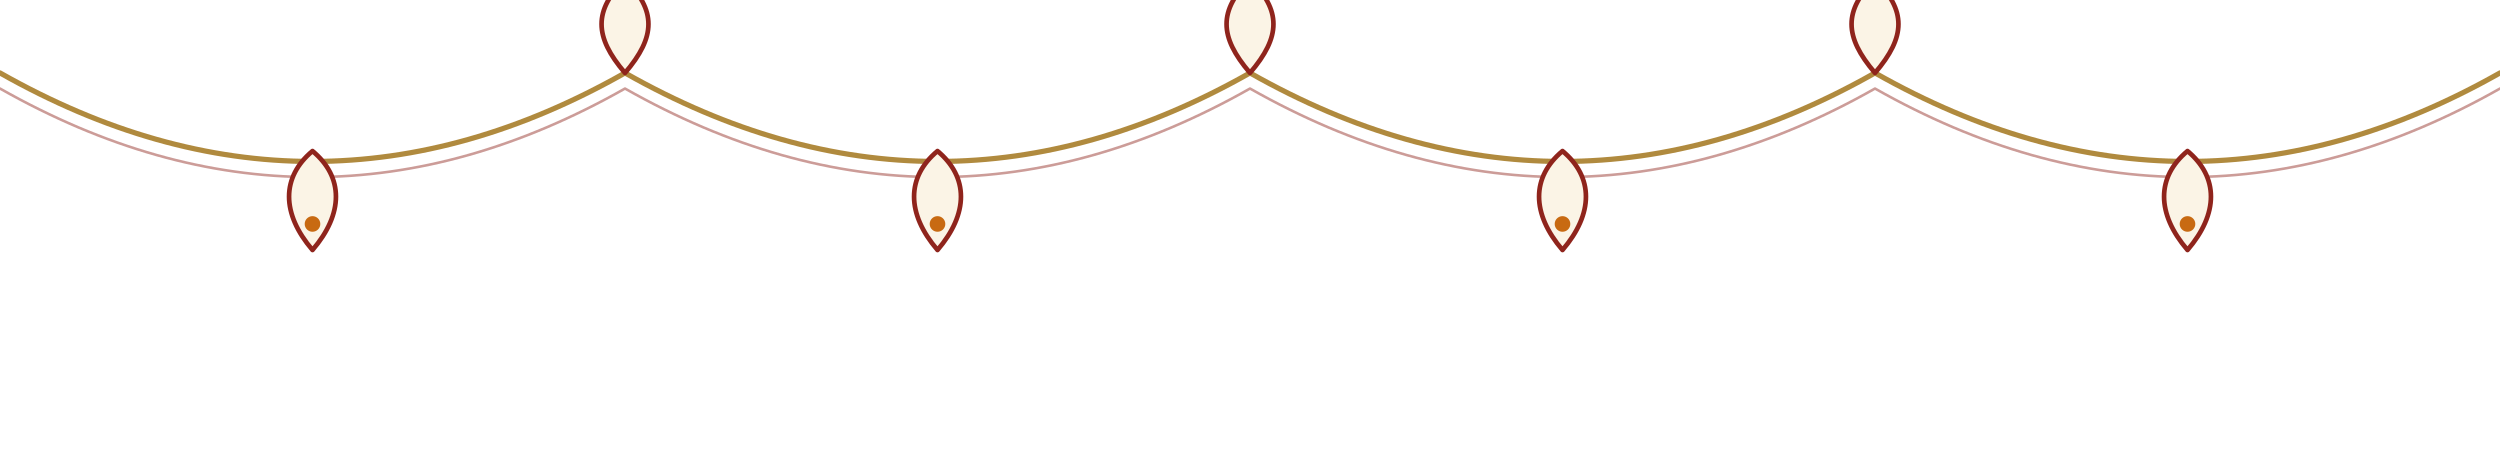
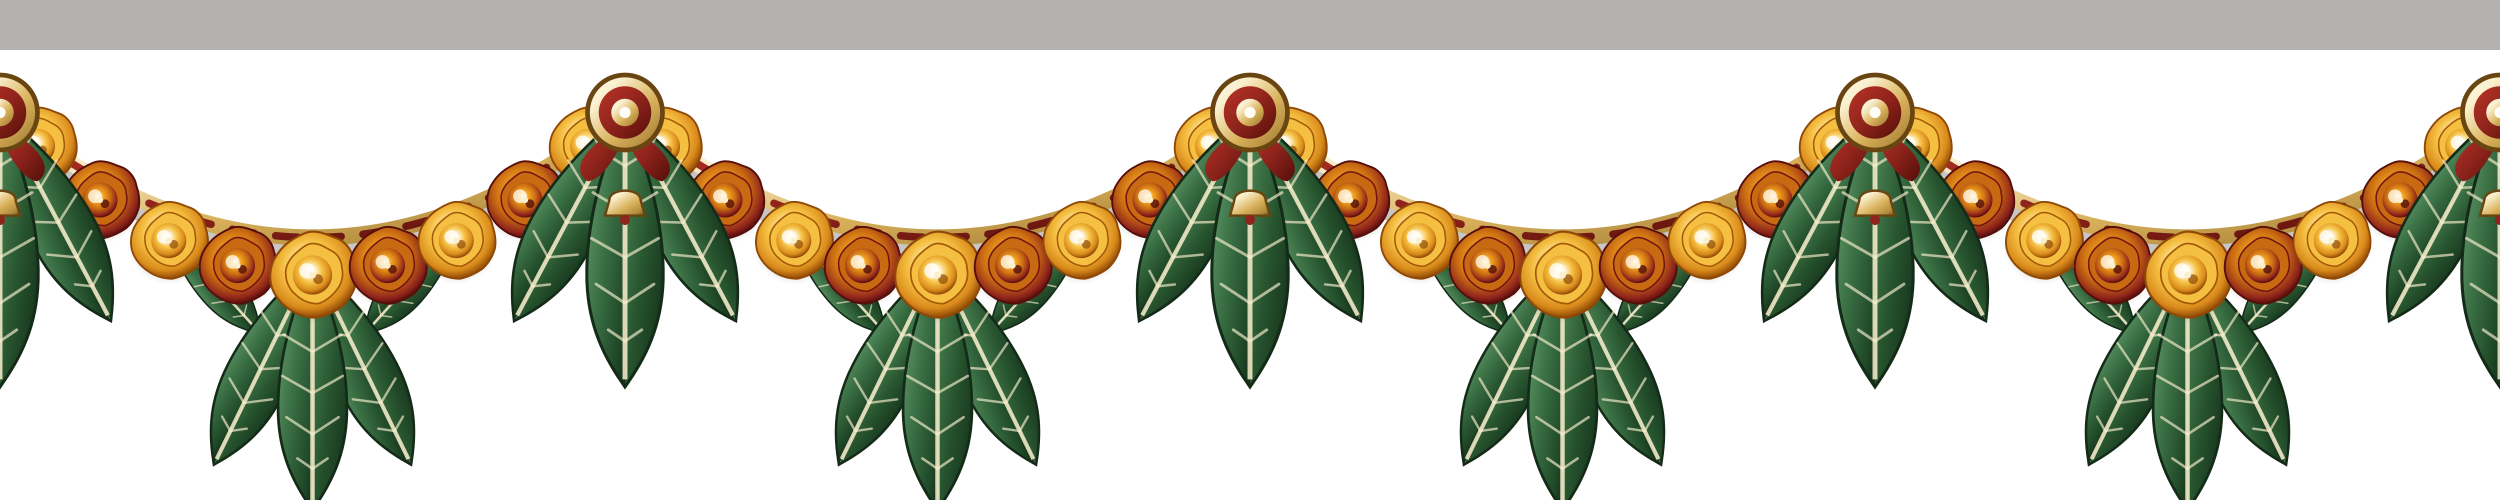
- <svg xmlns="http://www.w3.org/2000/svg" viewBox="0 0 960 180" preserveAspectRatio="none" aria-hidden="true">
-   <g fill="none" stroke-linecap="round" stroke-linejoin="round">
-     <path d="M0 28Q120 96 240 28Q360 96 480 28Q600 96 720 28Q840 96 960 28" stroke="#B08A3E" stroke-width="2" />
-     <path d="M0 34Q120 102 240 34Q360 102 480 34Q600 102 720 34Q840 102 960 34" stroke="#8F241C" stroke-width="1" stroke-opacity="0.45" />
-     <g fill="#FBF4E6" stroke="#8F241C" stroke-width="1.8">
-       <path d="M120 96C108 82 108 68 120 58C132 68 132 82 120 96Z" />
-       <path d="M240 28C228 14 228 4 240 -8C252 4 252 14 240 28Z" />
-       <path d="M360 96C348 82 348 68 360 58C372 68 372 82 360 96Z" />
-       <path d="M480 28C468 14 468 4 480 -8C492 4 492 14 480 28Z" />
-       <path d="M600 96C588 82 588 68 600 58C612 68 612 82 600 96Z" />
-       <path d="M720 28C708 14 708 4 720 -8C732 4 732 14 720 28Z" />
-       <path d="M840 96C828 82 828 68 840 58C852 68 852 82 840 96Z" />
+ <svg xmlns="http://www.w3.org/2000/svg" xmlns:xlink="http://www.w3.org/1999/xlink" viewBox="0 0 400 80" width="400" height="80" fill="none" xml:space="preserve">
+   <defs>
+     <radialGradient id="mrgGoldPetal" cx="45%" cy="40%" r="60%">
+       <stop offset="0%" stop-color="#FFFFFF" />
+       <stop offset="20%" stop-color="#FFF5D6" />
+       <stop offset="50%" stop-color="#F5C042" />
+       <stop offset="82%" stop-color="#D98A1B" />
+       <stop offset="100%" stop-color="#8F4805" />
+     </radialGradient>
+     <radialGradient id="mrgOrangePetal" cx="45%" cy="40%" r="60%">
+       <stop offset="0%" stop-color="#FFF2D6" />
+       <stop offset="25%" stop-color="#F5A623" />
+       <stop offset="60%" stop-color="#C86A12" />
+       <stop offset="88%" stop-color="#8F241C" />
+       <stop offset="100%" stop-color="#550E09" />
+     </radialGradient>
+     <linearGradient id="leafGradLeft" x1="0%" y1="0%" x2="100%" y2="100%">
+       <stop offset="0%" stop-color="#6FA879" />
+       <stop offset="45%" stop-color="#3D7347" />
+       <stop offset="85%" stop-color="#1E4726" />
+       <stop offset="100%" stop-color="#142B18" />
+     </linearGradient>
+     <linearGradient id="leafGradRight" x1="0%" y1="0%" x2="100%" y2="100%">
+       <stop offset="0%" stop-color="#508A59" />
+       <stop offset="50%" stop-color="#285630" />
+       <stop offset="90%" stop-color="#15331B" />
+       <stop offset="100%" stop-color="#0D1F10" />
+     </linearGradient>
+     <linearGradient id="toranGold" x1="0%" y1="0%" x2="100%" y2="100%">
+       <stop offset="0%" stop-color="#FFFDF7" />
+       <stop offset="25%" stop-color="#FAF0CE" />
+       <stop offset="60%" stop-color="#D9B15B" />
+       <stop offset="85%" stop-color="#B08A3E" />
+       <stop offset="100%" stop-color="#694611" />
+     </linearGradient>
+     <linearGradient id="toranCrimson" x1="0%" y1="0%" x2="100%" y2="100%">
+       <stop offset="0%" stop-color="#BA3327" />
+       <stop offset="50%" stop-color="#8F241C" />
+       <stop offset="100%" stop-color="#550E09" />
+     </linearGradient>
+     <radialGradient id="blossomShadow" cx="50%" cy="50%" r="50%">
+       <stop offset="0%" stop-color="#24201D" stop-opacity="0.45" />
+       <stop offset="65%" stop-color="#24201D" stop-opacity="0.16" />
+       <stop offset="100%" stop-color="#24201D" stop-opacity="0" />
+     </radialGradient>
+     <g id="mangoLeafSingle">
+       <path d="M 0,0 C -2.6,6 -5.2,14 -5,22 C -4.8,28 -2.8,32 0,36 Z" fill="url(#leafGradLeft)" />
+       <path d="M 0,0 C 2.6,6 5.2,14 5,22 C 4.8,28 2.8,32 0,36 Z" fill="url(#leafGradRight)" />
+       <path d="M 0,0 C -2.6,6 -5.2,14 -5,22 C -4.8,28 -2.8,32 0,36 C 2.8,32 4.8,28 5,22 C 5.2,14 2.6,6 0,0 Z" stroke="#142B18" stroke-width="0.4" fill="none" />
+       <line x1="0" y1="1" x2="0" y2="35" stroke="#FAF0CE" stroke-width="0.65" opacity="0.85" />
+       <g stroke="#FAF0CE" stroke-width="0.38" stroke-linecap="round" opacity="0.65" fill="none">
+         <line x1="0" y1="7" x2="-3.2" y2="5" />
+         <line x1="0" y1="7" x2="3.2" y2="5" />
+         <line x1="0" y1="13" x2="-4.2" y2="10.5" />
+         <line x1="0" y1="13" x2="4.2" y2="10.5" />
+         <line x1="0" y1="19" x2="-4.4" y2="16.5" />
+         <line x1="0" y1="19" x2="4.4" y2="16.5" />
+         <line x1="0" y1="25" x2="-3.8" y2="22.5" />
+         <line x1="0" y1="25" x2="3.8" y2="22.5" />
+         <line x1="0" y1="30" x2="-2.2" y2="28.5" />
+         <line x1="0" y1="30" x2="2.2" y2="28.5" />
+       </g>
    </g>
-     <g fill="#C86A12">
-       <circle cx="120" cy="86" r="3" />
-       <circle cx="360" cy="86" r="3" />
-       <circle cx="600" cy="86" r="3" />
-       <circle cx="840" cy="86" r="3" />
+     <g id="blossomGold">
+       <ellipse cx="0" cy="1.2" rx="6.4" ry="5.8" fill="url(#blossomShadow)" />
+       <path d="M 0,-6.2 C 1.5,-6.2 2.6,-5.5 3.6,-5.2 C 4.6,-4.8 5.6,-3.6 5.8,-2.4 C 6.2,-1.2 6.4,0 6.2,1.2 C 5.9,2.4 5.2,3.6 4.2,4.5 C 3.2,5.2 2,5.8 0.6,6.1 C -0.8,6.1 -2.2,5.7 -3.3,4.9 C -4.4,4.2 -5.4,3 -5.8,1.8 C -6.2,0.6 -6.1,-0.8 -5.6,-2 C -5,-3.2 -4,-4.4 -2.8,-5.1 C -1.8,-5.7 -0.8,-6.2 0,-6.2 Z" fill="url(#mrgGoldPetal)" stroke="#8F4805" stroke-width="0.3" />
+       <path d="M 0,-4.5 C 1.2,-4.5 2,-3.8 2.8,-3.4 C 3.6,-3 4.2,-2 4.2,-1 C 4.5,0.2 4.1,1.4 3.4,2.2 C 2.8,3 1.8,3.8 0.8,4.1 C -0.5,4.1 -1.6,3.6 -2.4,2.8 C -3.2,2.2 -3.8,1 -3.8,0 C -4,-1.2 -3.2,-2.4 -2.4,-3.1 C -1.6,-3.8 -0.8,-4.5 0,-4.5 Z" fill="#F5C042" stroke="#A55A08" stroke-width="0.25" />
+       <circle cx="0" cy="0" r="2.8" fill="url(#mrgGoldPetal)" />
+       <circle cx="-0.8" cy="-0.6" r="1.1" fill="#FFFDF7" opacity="0.8" />
+       <circle cx="0.8" cy="0.6" r="0.7" fill="#8F4805" opacity="0.7" />
+       <circle cx="0" cy="0" r="0.5" fill="#FAF0CE" />
+     </g>
+     <g id="blossomOrange">
+       <ellipse cx="0" cy="1.2" rx="6.4" ry="5.8" fill="url(#blossomShadow)" />
+       <path d="M 0,-6.2 C 1.5,-6.2 2.6,-5.5 3.6,-5.2 C 4.6,-4.8 5.6,-3.6 5.8,-2.4 C 6.2,-1.2 6.4,0 6.2,1.2 C 5.9,2.4 5.2,3.6 4.2,4.5 C 3.2,5.2 2,5.8 0.6,6.1 C -0.8,6.1 -2.2,5.7 -3.3,4.9 C -4.4,4.2 -5.4,3 -5.8,1.8 C -6.2,0.6 -6.1,-0.8 -5.6,-2 C -5,-3.2 -4,-4.4 -2.8,-5.1 C -1.8,-5.7 -0.8,-6.2 0,-6.2 Z" fill="url(#mrgOrangePetal)" stroke="#550E09" stroke-width="0.3" />
+       <path d="M 0,-4.5 C 1.2,-4.5 2,-3.8 2.8,-3.4 C 3.6,-3 4.2,-2 4.2,-1 C 4.5,0.2 4.1,1.4 3.4,2.2 C 2.8,3 1.8,3.8 0.8,4.1 C -0.5,4.1 -1.6,3.6 -2.4,2.8 C -3.2,2.2 -3.8,1 -3.8,0 C -4,-1.2 -3.2,-2.4 -2.4,-3.1 C -1.6,-3.8 -0.8,-4.5 0,-4.5 Z" fill="#C86A12" stroke="#731610" stroke-width="0.25" />
+       <circle cx="0" cy="0" r="2.8" fill="url(#mrgOrangePetal)" />
+       <circle cx="-0.8" cy="-0.6" r="1.1" fill="#FFFDF7" opacity="0.75" />
+       <circle cx="0.8" cy="0.6" r="0.7" fill="#550E09" opacity="0.8" />
+       <circle cx="0" cy="0" r="0.5" fill="#FAF0CE" />
+     </g>
+     <g id="garlandMasterUnit">
+       <g transform="translate(26, 36) rotate(-42) scale(0.65)">
+         <use xlink:href="#mangoLeafSingle" href="#mangoLeafSingle" />
+       </g>
+       <g transform="translate(74, 36) rotate(42) scale(0.65)">
+         <use xlink:href="#mangoLeafSingle" href="#mangoLeafSingle" />
+       </g>
+       <g id="apexLeafCluster" transform="translate(50, 42)">
+         <g transform="rotate(-26)">
+           <use xlink:href="#mangoLeafSingle" href="#mangoLeafSingle" />
+         </g>
+         <g transform="rotate(26)">
+           <use xlink:href="#mangoLeafSingle" href="#mangoLeafSingle" />
+         </g>
+         <g transform="scale(1.1)">
+           <use xlink:href="#mangoLeafSingle" href="#mangoLeafSingle" />
+         </g>
+         <rect x="-3" y="1" width="6" height="2" rx="0.8" fill="url(#toranCrimson)" stroke="#550E09" stroke-width="0.3" />
+         <circle cx="0" cy="2" r="0.8" fill="url(#toranGold)" />
+       </g>
+       <path d="M 0,20 Q 50,60 100,20" stroke="#24201D" stroke-width="3" stroke-linecap="round" fill="none" opacity="0.25" />
+       <path d="M 0,18 Q 50,58 100,18" stroke="url(#toranGold)" stroke-width="2.6" stroke-linecap="round" fill="none" />
+       <path d="M 0,18 Q 50,58 100,18" stroke="url(#toranCrimson)" stroke-width="1.2" stroke-linecap="round" stroke-dasharray="3.5 3.5" fill="none" />
+       <g transform="translate(6, 23.4)">
+         <use xlink:href="#blossomGold" href="#blossomGold" />
+       </g>
+       <g transform="translate(16, 32.0)">
+         <use xlink:href="#blossomOrange" href="#blossomOrange" />
+       </g>
+       <g transform="translate(27, 38.5)">
+         <use xlink:href="#blossomGold" href="#blossomGold" />
+       </g>
+       <g transform="translate(38, 42.5)">
+         <use xlink:href="#blossomOrange" href="#blossomOrange" />
+       </g>
+       <g transform="translate(50, 44.0) scale(1.12)">
+         <use xlink:href="#blossomGold" href="#blossomGold" />
+       </g>
+       <g transform="translate(62, 42.5)">
+         <use xlink:href="#blossomOrange" href="#blossomOrange" />
+       </g>
+       <g transform="translate(73, 38.5)">
+         <use xlink:href="#blossomGold" href="#blossomGold" />
+       </g>
+       <g transform="translate(84, 32.0)">
+         <use xlink:href="#blossomOrange" href="#blossomOrange" />
+       </g>
+       <g transform="translate(94, 23.4)">
+         <use xlink:href="#blossomGold" href="#blossomGold" />
+       </g>
+       <g transform="translate(0, 18)">
+         <g transform="rotate(-28) scale(1.05)">
+           <use xlink:href="#mangoLeafSingle" href="#mangoLeafSingle" />
+         </g>
+         <g transform="rotate(28) scale(1.05)">
+           <use xlink:href="#mangoLeafSingle" href="#mangoLeafSingle" />
+         </g>
+         <g transform="scale(1.22)">
+           <use xlink:href="#mangoLeafSingle" href="#mangoLeafSingle" />
+         </g>
+         <path d="M 0,2 C -6,5 -9,9 -6,11 C -4,11 -1,7 0,3 Z" fill="url(#toranCrimson)" />
+         <path d="M 0,2 C 6,5 9,9 6,11 C 4,11 1,7 0,3 Z" fill="url(#toranCrimson)" />
+         <circle cx="0" cy="0" r="6" fill="url(#toranGold)" stroke="#694611" stroke-width="0.75" />
+         <circle cx="0" cy="0" r="4.2" fill="url(#toranCrimson)" />
+         <circle cx="0" cy="0" r="2.2" fill="url(#toranGold)" />
+         <circle cx="0" cy="0" r="0.9" fill="#FFFDF7" />
+         <g transform="translate(0, 12)">
+           <line x1="0" y1="-5" x2="0" y2="0" stroke="url(#toranGold)" stroke-width="0.9" />
+           <path d="M -2.5,2 C -2.5,0 2.5,0 2.5,2 L 3.2,4.5 L -3.2,4.5 Z" fill="url(#toranGold)" stroke="#694611" stroke-width="0.4" />
+           <circle cx="0" cy="5.2" r="0.8" fill="#8F241C" />
+         </g>
+       </g>
+     </g>
+   </defs>
+   <rect x="0" y="0" width="400" height="8" fill="#24201D" opacity="0.35" />
+   <line x1="0" y1="5.5" x2="400" y2="5.5" stroke="url(#toranGold)" stroke-width="2" />
+   <line x1="0" y1="8" x2="400" y2="8" stroke="url(#toranCrimson)" stroke-width="0.8" stroke-dasharray="3 2" />
+   <use xlink:href="#garlandMasterUnit" href="#garlandMasterUnit" x="0" y="0" />
+   <use xlink:href="#garlandMasterUnit" href="#garlandMasterUnit" x="100" y="0" />
+   <use xlink:href="#garlandMasterUnit" href="#garlandMasterUnit" x="200" y="0" />
+   <use xlink:href="#garlandMasterUnit" href="#garlandMasterUnit" x="300" y="0" />
+   <g transform="translate(400, 18)">
+     <g transform="rotate(-28) scale(1.05)">
+       <use xlink:href="#mangoLeafSingle" href="#mangoLeafSingle" />
+     </g>
+     <g transform="rotate(28) scale(1.05)">
+       <use xlink:href="#mangoLeafSingle" href="#mangoLeafSingle" />
+     </g>
+     <g transform="scale(1.22)">
+       <use xlink:href="#mangoLeafSingle" href="#mangoLeafSingle" />
+     </g>
+     <path d="M 0,2 C -6,5 -9,9 -6,11 C -4,11 -1,7 0,3 Z" fill="url(#toranCrimson)" />
+     <path d="M 0,2 C 6,5 9,9 6,11 C 4,11 1,7 0,3 Z" fill="url(#toranCrimson)" />
+     <circle cx="0" cy="0" r="6" fill="url(#toranGold)" stroke="#694611" stroke-width="0.75" />
+     <circle cx="0" cy="0" r="4.2" fill="url(#toranCrimson)" />
+     <circle cx="0" cy="0" r="2.2" fill="url(#toranGold)" />
+     <circle cx="0" cy="0" r="0.9" fill="#FFFDF7" />
+     <g transform="translate(0, 12)">
+       <line x1="0" y1="-5" x2="0" y2="0" stroke="url(#toranGold)" stroke-width="0.9" />
+       <path d="M -2.5,2 C -2.5,0 2.5,0 2.5,2 L 3.2,4.5 L -3.2,4.5 Z" fill="url(#toranGold)" stroke="#694611" stroke-width="0.4" />
+       <circle cx="0" cy="5.2" r="0.8" fill="#8F241C" />
    </g>
  </g>
</svg>
